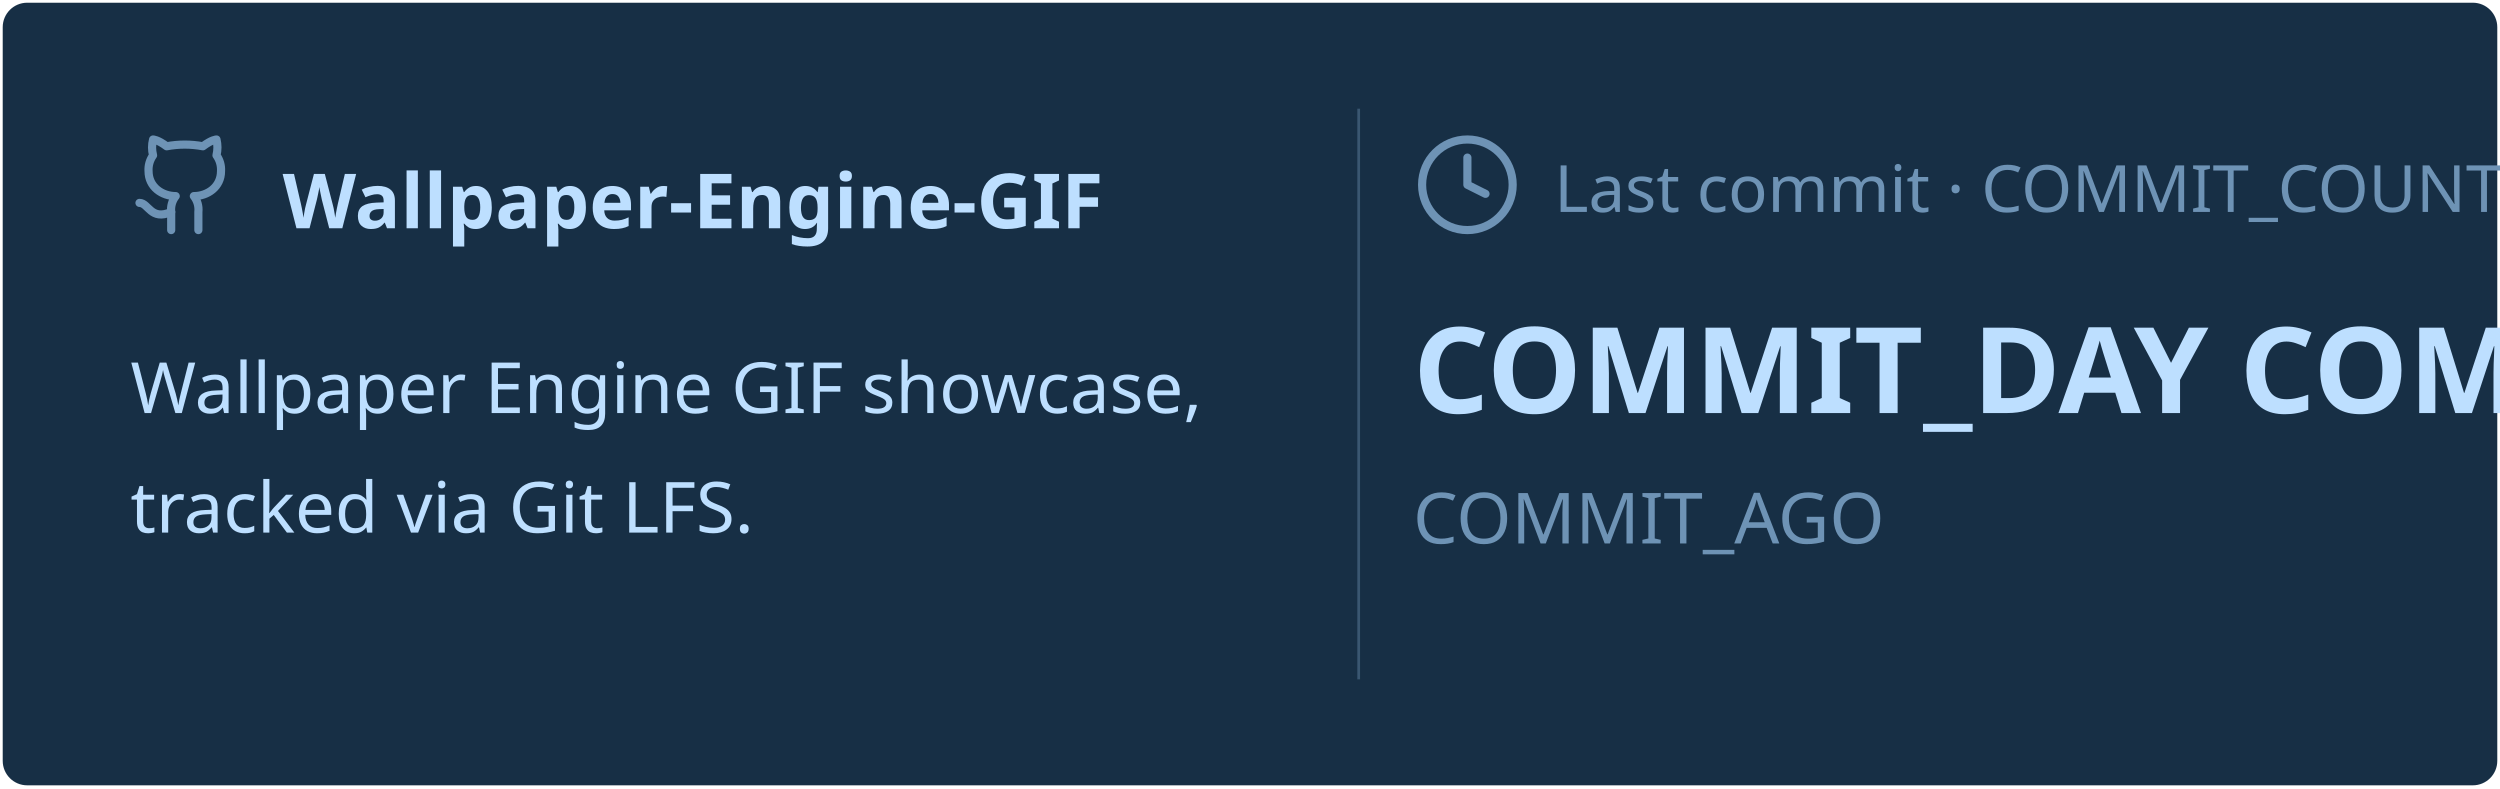
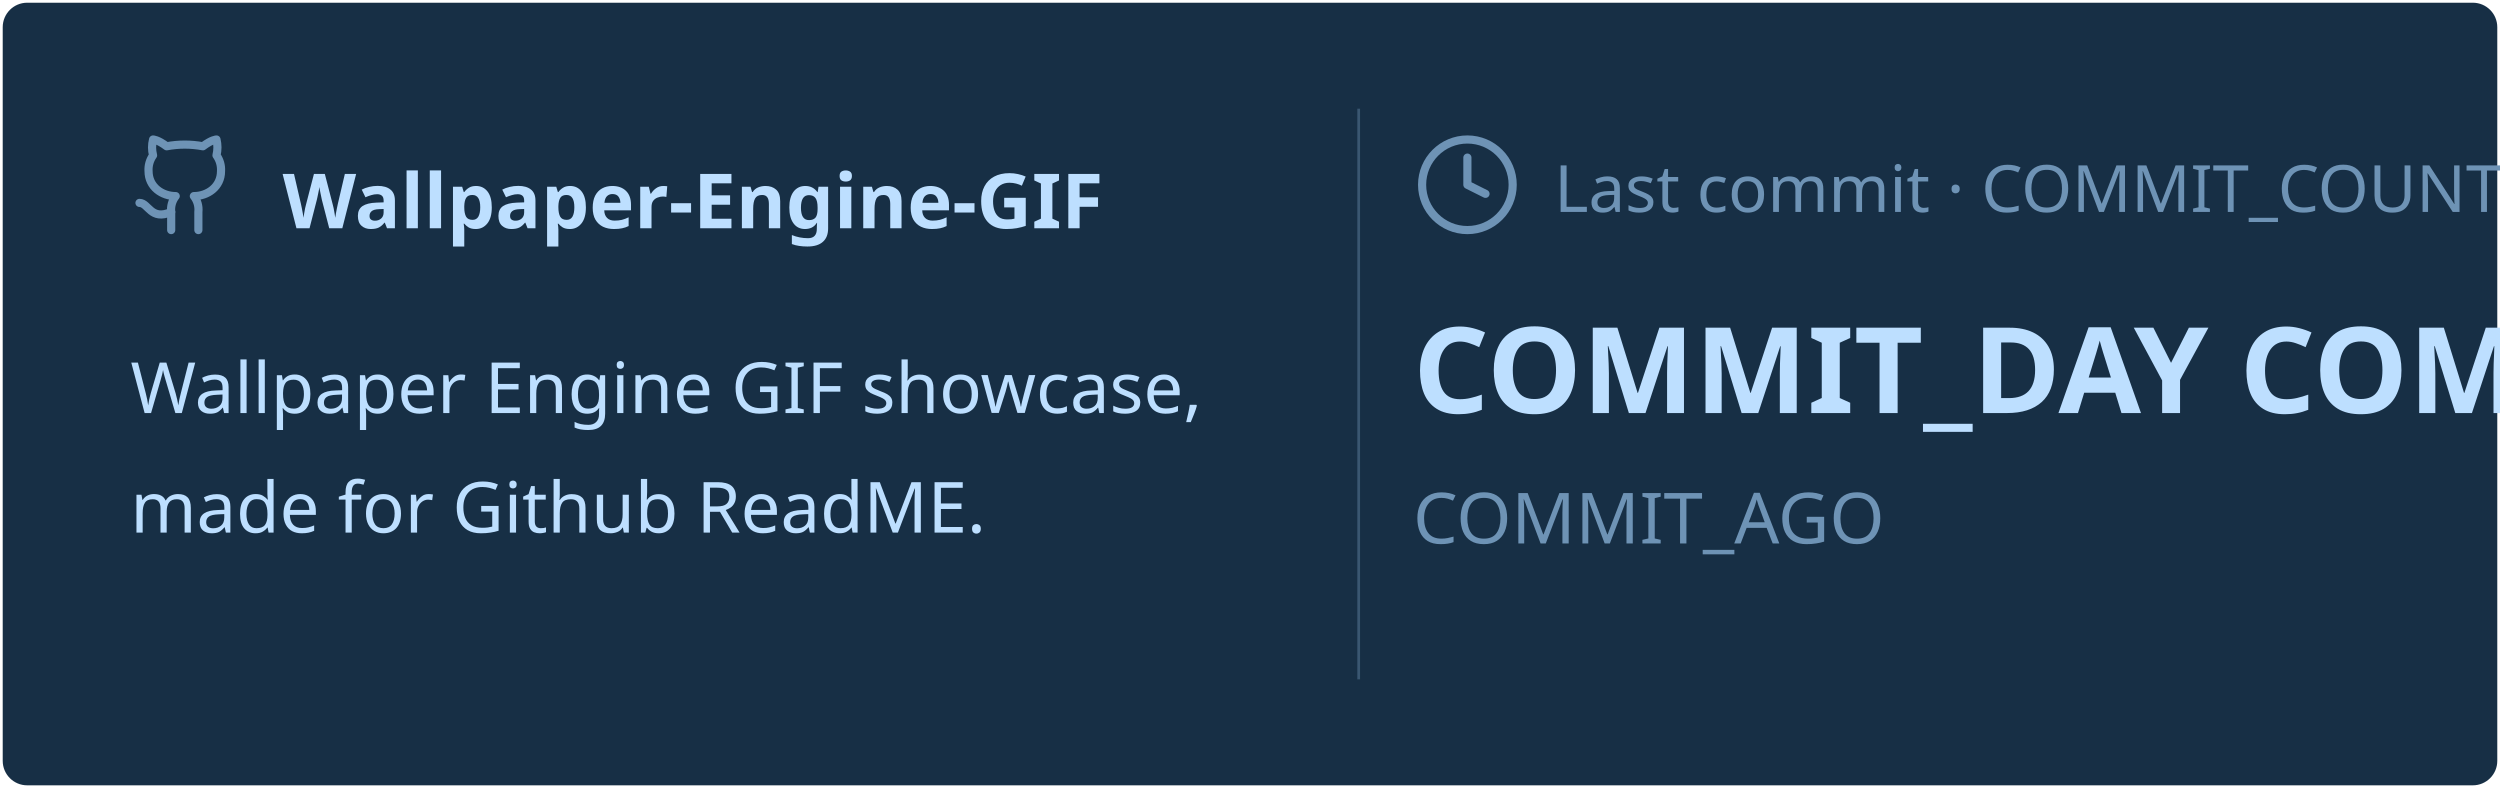
<svg xmlns="http://www.w3.org/2000/svg" viewBox="0 0 460 145" width="460px" height="145px">
  <rect stroke="#000000" stroke-opacity="0" fill="#172F45" rx="4.5" x="0.5" y="0.5" width="459" height="144" />
  <g transform="translate(24, 42)">
    <svg x="0" y="-18" width="20" height="20" viewBox="0 0 24 24" fill="none" stroke="#6E93B5" stroke-width="1.8" stroke-linecap="round" stroke-linejoin="round">
      <path d="M15 22v-4a4.8 4.8 0 0 0-1-3.5c3 0 6-2 6-5.5.08-1.25-.27-2.48-1-3.5.28-1.15.28-2.35 0-3.5 0 0-1 0-3 1.5-2.64-.5-5.36-.5-8 0C6 2 5 2 5 2c-.3 1.15-.3 2.35 0 3.5A5.403 5.403 0 0 0 4 9c0 3.5 3 5.5 6 5.5-.39.49-.68 1.05-.85 1.65-.17.6-.22 1.23-.15 1.85v4" />
      <path d="M9 18c-4.51 2-5-2-7-2" />
    </svg>
    <text x="28" y="0" font-family="&quot;Segoe UI&quot;, Ubuntu, sans-serif" font-size="14" font-weight="700" fill="#BDDFFF">Wallpaper-Engine-GIF</text>
  </g>
  <text x="24" y="76" font-family="&quot;Segoe UI&quot;, Ubuntu, sans-serif" font-size="13" font-weight="400" fill="#BDDFFF">Wallpaper Engine GIF showcase,</text>
-   <text x="24" y="98" font-family="&quot;Segoe UI&quot;, Ubuntu, sans-serif" font-size="13" font-weight="400" fill="#BDDFFF">tracked via Git LFS.</text>
+   <text x="24" y="98" font-family="&quot;Segoe UI&quot;, Ubuntu, sans-serif" font-size="13" font-weight="400" fill="#BDDFFF">made for Github ReadME.</text>
  <line x1="250" y1="20" x2="250" y2="125" stroke="#6E93B5" stroke-width="0.5" stroke-opacity="0.4" />
  <svg x="260" y="24" width="20" height="20" viewBox="0 0 24 24" fill="none" stroke="#6E93B5" stroke-width="1.8" stroke-linecap="round" stroke-linejoin="round">
    <circle cx="12" cy="12" r="10" />
    <polyline points="12 6 12 12 16 14" />
  </svg>
  <text x="286" y="39" font-family="&quot;Segoe UI&quot;, Ubuntu, sans-serif" font-size="12" font-weight="400" fill="#6E93B5">Last commit · COMMIT_COUNT commits</text>
  <text x="260" y="76" font-family="&quot;Segoe UI&quot;, Ubuntu, sans-serif" font-size="22" font-weight="700" fill="#BDDFFF">COMMIT_DAY COMMIT_MON COMMIT_YEAR</text>
  <text x="260" y="100" font-family="&quot;Segoe UI&quot;, Ubuntu, sans-serif" font-size="13" font-weight="400" fill="#6E93B5">COMMIT_AGO</text>
</svg>
